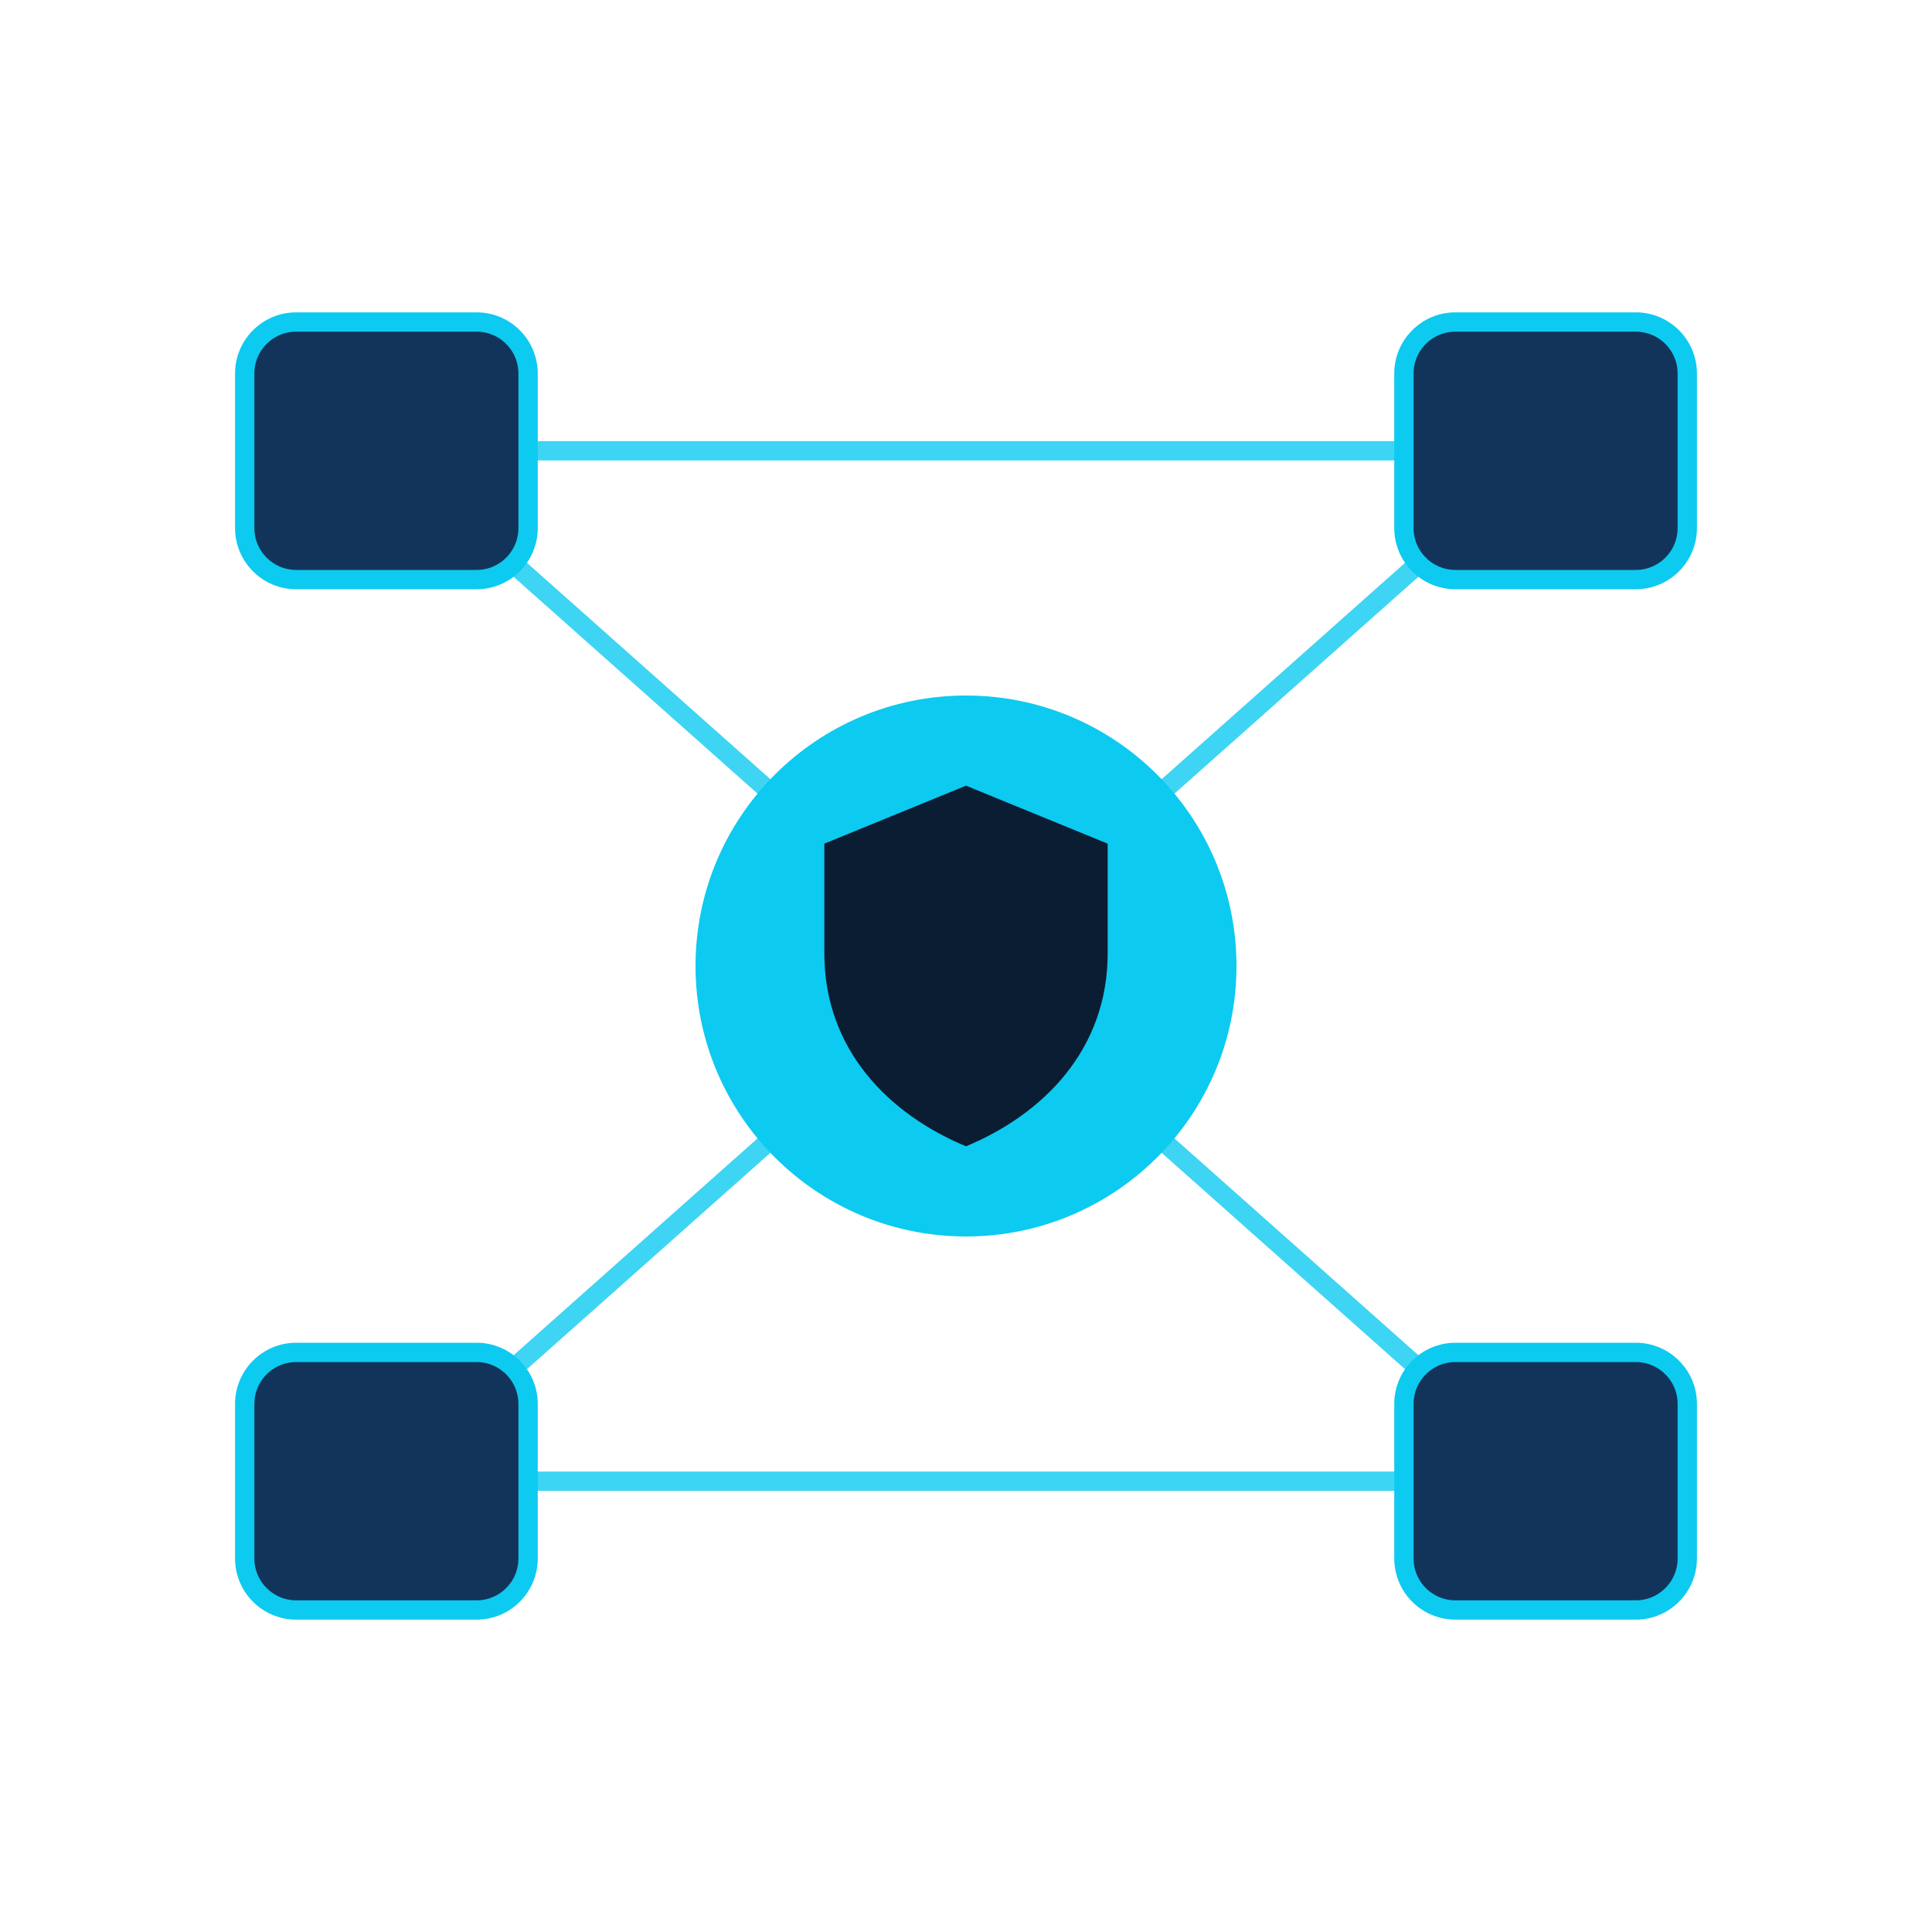
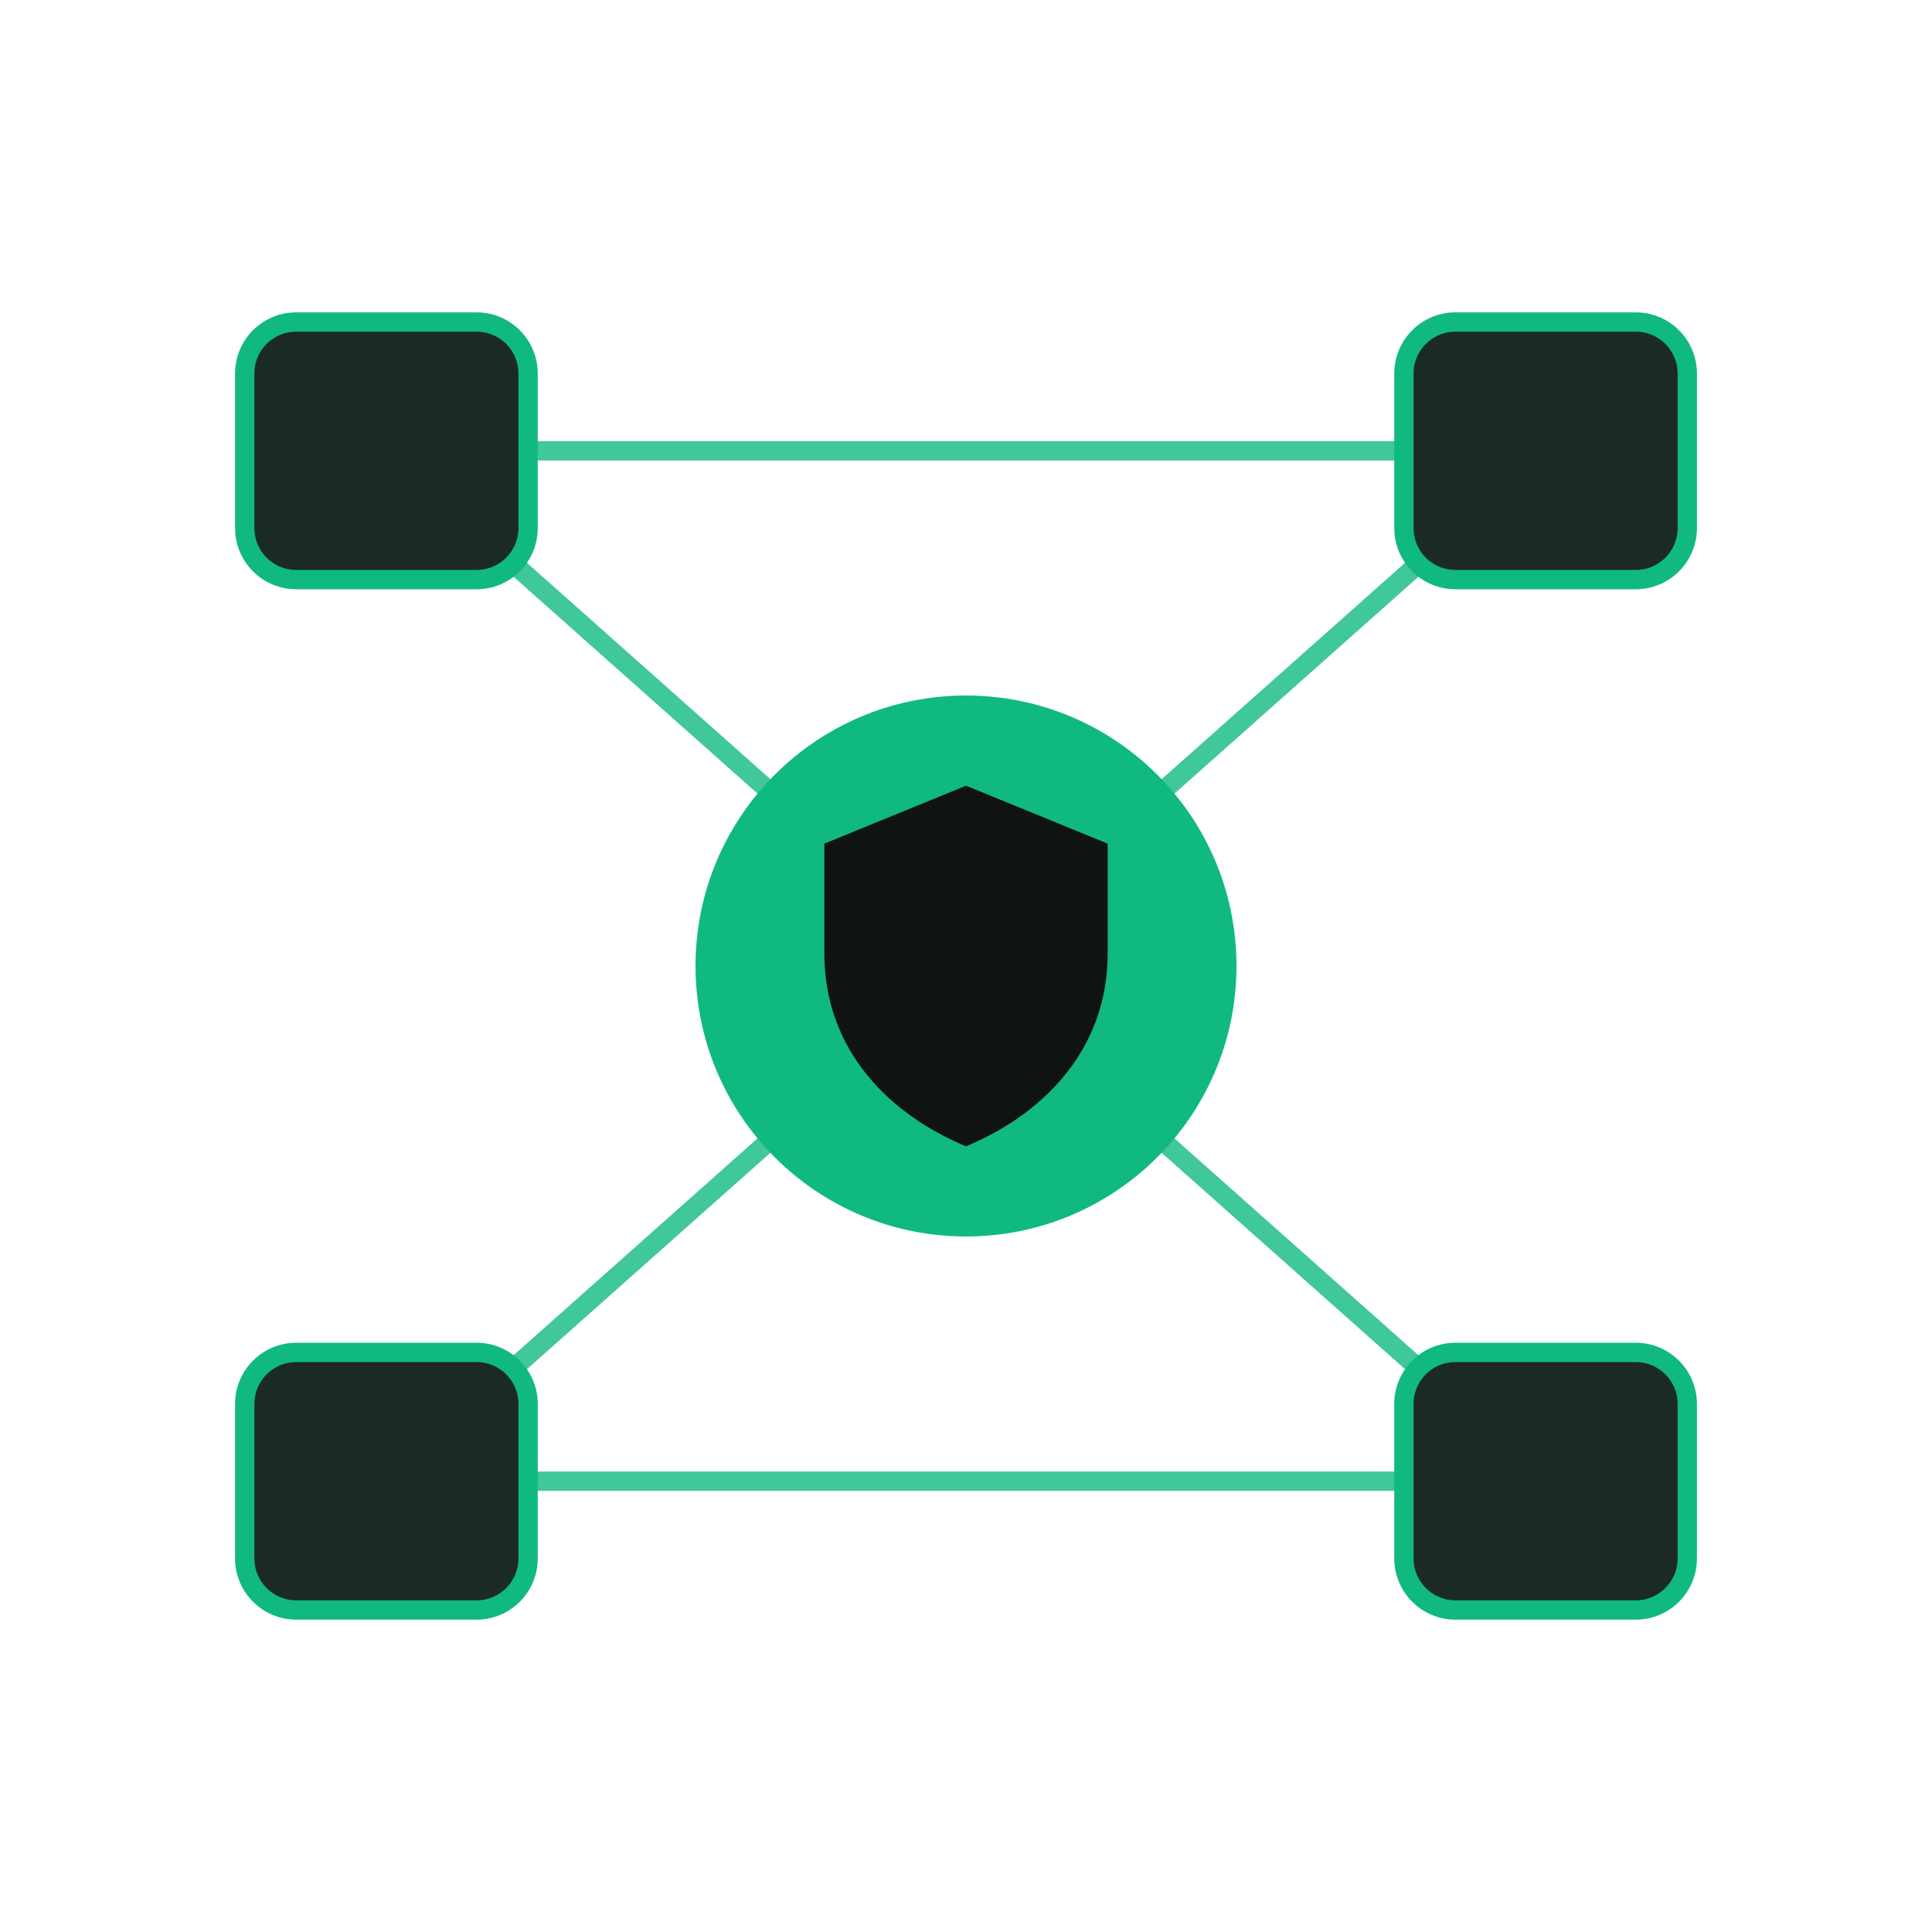
<svg xmlns="http://www.w3.org/2000/svg" viewBox="0 0 300 300">
-   <g stroke="#0dcaf0" stroke-width="3" opacity="0.8">
+   <g stroke="#10b981" stroke-width="3" opacity="0.8">
    <line x1="150" y1="150" x2="60" y2="70" />
    <line x1="150" y1="150" x2="240" y2="70" />
    <line x1="150" y1="150" x2="60" y2="230" />
    <line x1="150" y1="150" x2="240" y2="230" />
    <line x1="60" y1="70" x2="240" y2="70" />
    <line x1="60" y1="230" x2="240" y2="230" />
  </g>
-   <circle cx="150" cy="150" r="42" fill="#0dcaf0" />
-   <path d="M150 122 l22 9 v17 c0 15 -10 25 -22 30 c-12 -5 -22 -15 -22 -30 v-17 z" fill="#0b1d33" />
-   <g fill="#13345a" stroke="#0dcaf0" stroke-width="3">
+   <circle cx="150" cy="150" r="42" fill="#10b981" />
+   <path d="M150 122 l22 9 v17 c0 15 -10 25 -22 30 c-12 -5 -22 -15 -22 -30 v-17 z" fill="#0f1412" />
+   <g fill="#1c2a24" stroke="#10b981" stroke-width="3">
    <rect x="38" y="50" width="44" height="40" rx="8" />
    <rect x="218" y="50" width="44" height="40" rx="8" />
    <rect x="38" y="210" width="44" height="40" rx="8" />
    <rect x="218" y="210" width="44" height="40" rx="8" />
  </g>
</svg>
